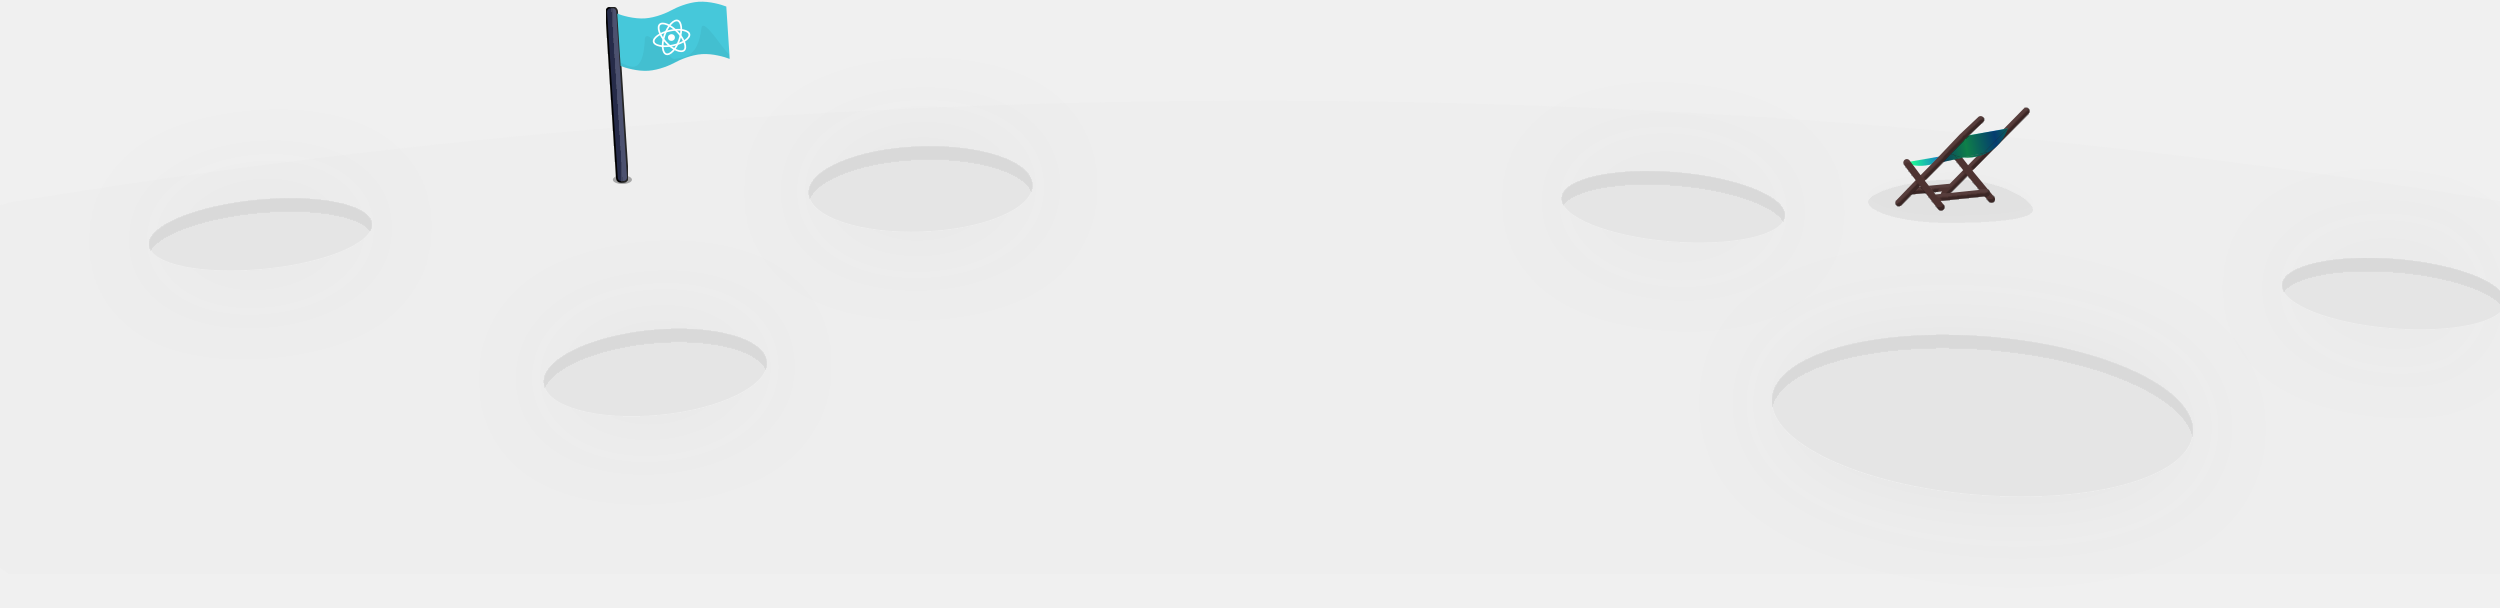
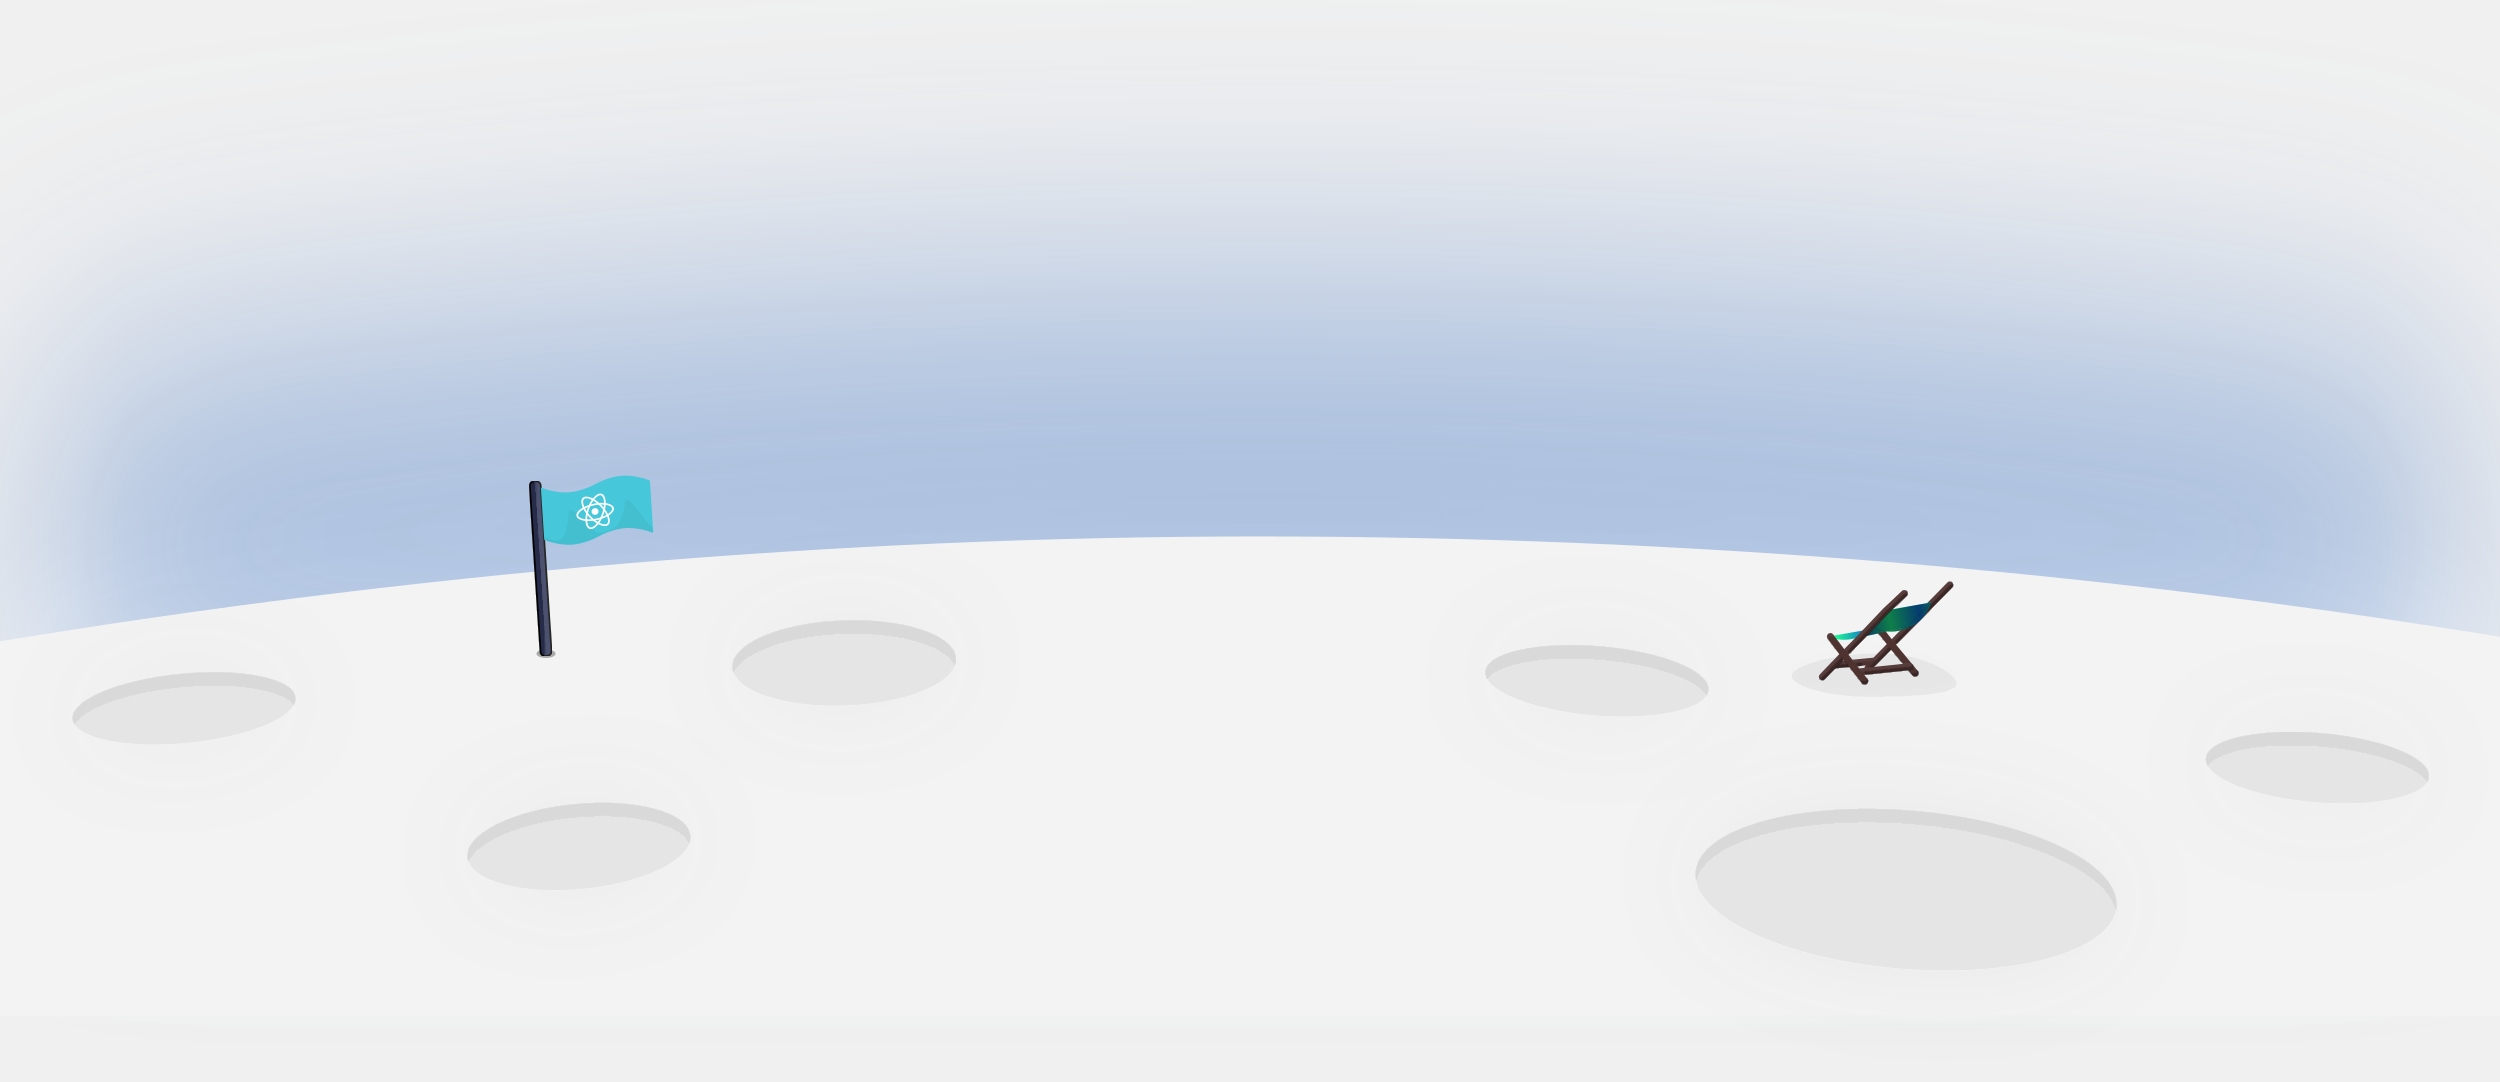
- <svg xmlns="http://www.w3.org/2000/svg" width="1440" height="350" viewBox="0 0 1440 350" fill="none">
-   <path fill-rule="evenodd" clip-rule="evenodd" d="M1445 116.65L1642 176L1445 330.5H5L-201 188.5L5 116.65C239.278 78.068 479.795 58 725 58C970.205 58 1210.72 78.068 1445 116.65Z" fill="#EEEEEE" />
-   <g filter="url(#filter0_di_374_692)">
-     <ellipse cx="150.012" cy="135.023" rx="64.394" ry="19.922" transform="rotate(-5.51947 150.012 135.023)" fill="#E5E5E5" />
-   </g>
+ <svg xmlns="http://www.w3.org/2000/svg" width="1440" height="623" viewBox="0 0 1440 623" fill="none">
+   <g filter="url(#filter0_dd_374_692)">
+     <path d="M725 312.5C479.795 312.5 234.278 334.312 0 372.894V585H1440V370.33C1207.3 332.283 968.461 312.5 725 312.5Z" fill="#F3F3F3" />
+   </g>
+   <path d="M725 309C479.795 309 234.278 330.812 0 369.394V581.5H1440V366.83C1207.3 328.783 968.461 309 725 309Z" fill="#F3F3F3" />
  <g filter="url(#filter1_di_374_692)">
-     <ellipse cx="963.817" cy="119.162" rx="64.394" ry="19.922" transform="rotate(4.72862 963.817 119.162)" fill="#E5E5E5" />
+     <ellipse cx="106.012" cy="408.023" rx="64.394" ry="19.922" transform="rotate(-5.51947 106.012 408.023)" fill="#E5E5E5" />
  </g>
  <g filter="url(#filter2_di_374_692)">
-     <ellipse cx="1378.82" cy="169.162" rx="64.394" ry="19.922" transform="rotate(4.72862 1378.82 169.162)" fill="#E5E5E5" />
+     <ellipse cx="919.817" cy="392.162" rx="64.394" ry="19.922" transform="rotate(4.72862 919.817 392.162)" fill="#E5E5E5" />
  </g>
  <g filter="url(#filter3_di_374_692)">
-     <ellipse cx="1141.89" cy="239.441" rx="121.549" ry="45.577" transform="rotate(4.72862 1141.89 239.441)" fill="#E5E5E5" />
+     <ellipse cx="1334.82" cy="442.162" rx="64.394" ry="19.922" transform="rotate(4.72862 1334.82 442.162)" fill="#E5E5E5" />
  </g>
  <g filter="url(#filter4_di_374_692)">
-     <ellipse cx="377.451" cy="214.57" rx="64.394" ry="24.49" transform="rotate(-5.51947 377.451 214.57)" fill="#E5E5E5" />
+     <ellipse cx="1097.89" cy="512.441" rx="121.549" ry="45.577" transform="rotate(4.72862 1097.89 512.441)" fill="#E5E5E5" />
  </g>
  <g filter="url(#filter5_di_374_692)">
-     <ellipse cx="530.264" cy="108.88" rx="64.394" ry="24.49" transform="rotate(-2.14237 530.264 108.88)" fill="#E5E5E5" />
-   </g>
-   <g opacity="0.5" filter="url(#filter6_d_374_692)">
-     <path d="M1171 116.881C1171 122.404 1148.51 124.381 1122 124.381C1095.49 124.381 1076 117.904 1076 112.381C1076 106.858 1099.49 99.381 1126 99.381C1152.51 99.381 1171 111.358 1171 116.881Z" fill="#111111" fill-opacity="0.01" />
-   </g>
+     <ellipse cx="333.451" cy="487.57" rx="64.394" ry="24.49" transform="rotate(-5.51947 333.451 487.57)" fill="#E5E5E5" />
+   </g>
+   <g filter="url(#filter6_di_374_692)">
+     <ellipse cx="486.264" cy="381.88" rx="64.394" ry="24.49" transform="rotate(-2.14237 486.264 381.88)" fill="#E5E5E5" />
+   </g>
+   <ellipse cx="314.5" cy="376.5" rx="5.5" ry="2.5" fill="black" fill-opacity="0.3" />
  <g filter="url(#filter7_ii_374_692)">
-     <path d="M1119.9 111.922L1124 107.757M1167.03 64.012L1157.2 74.01L1143.17 88.267L1124 107.757M1147.12 114.734L1133.43 98.174L1128.27 91.509L1125.58 88.884M1124 107.757L1100.5 110" stroke="#4E3331" stroke-width="4" stroke-linecap="round" stroke-linejoin="round" />
-   </g>
-   <path d="M1115.22 93.827L1114.88 94.192L1127.55 91.434L1124.86 88.809L1122.87 89.154C1120.53 91.292 1117.9 92.81 1115.22 93.827Z" fill="url(#paint0_linear_374_692)" />
-   <path d="M1097.59 93.553C1100.19 95.302 1105.57 96.163 1111.3 94.97L1111.75 94.871C1112.91 94.61 1114.07 94.265 1115.22 93.827L1119.02 89.824L1097.59 93.553Z" fill="url(#paint1_linear_374_692)" />
-   <path d="M1115.22 93.827C1117.9 92.81 1120.53 91.292 1122.87 89.154L1119.02 89.824L1115.22 93.827Z" fill="url(#paint2_linear_374_692)" />
-   <path d="M1156.47 73.935L1129.57 78.718C1128.02 83.202 1125.65 86.615 1122.87 89.154L1124.86 88.809C1126.26 89.75 1128.44 90.432 1131.04 90.674L1142.45 88.192L1156.47 73.935Z" fill="url(#paint3_linear_374_692)" />
-   <path d="M1131.04 90.674C1128.44 90.432 1126.26 89.75 1124.86 88.809L1127.55 91.434L1131.04 90.674Z" fill="url(#paint4_linear_374_692)" />
-   <path d="M1142.45 88.192L1131.04 90.674C1134.07 90.954 1137.65 90.64 1141.21 89.445L1142.45 88.192Z" fill="url(#paint5_linear_374_692)" />
-   <path d="M1145.53 87.521C1150.07 84.938 1154.16 80.626 1156.47 73.935L1142.45 88.192L1145.53 87.521Z" fill="url(#paint6_linear_374_692)" />
-   <path d="M1145.53 87.521L1142.45 88.192L1141.21 89.445C1142.67 88.957 1144.12 88.322 1145.53 87.521Z" fill="url(#paint7_linear_374_692)" />
-   <path d="M1129.65 78.769L1156.55 73.987C1154.24 80.678 1150.15 84.989 1145.61 87.573C1144.2 88.374 1142.75 89.009 1141.29 89.497C1137.73 90.692 1134.14 91.006 1131.12 90.725L1127.63 91.486L1114.95 94.244L1111.83 94.923C1111.68 94.957 1111.53 94.99 1111.38 95.021L1111.83 94.923C1112.98 94.662 1114.15 94.317 1115.3 93.879C1117.98 92.862 1120.61 91.344 1122.95 89.206C1125.73 86.667 1128.1 83.254 1129.65 78.769Z" fill="black" fill-opacity="0.5" />
-   <g filter="url(#filter8_ii_374_692)">
-     <path d="M1093.73 116.779L1106.05 103.956M1140.86 68.869L1130.3 78.793L1115.95 93.902L1115.6 94.267L1106.05 103.956M1106.05 103.956L1098.32 93.628M1106.05 103.956L1114 114.121M1118.04 119.291L1114 114.121M1114 114.121L1144 111" stroke="#4E3331" stroke-width="4" stroke-linecap="round" stroke-linejoin="round" />
-   </g>
-   <ellipse cx="358.5" cy="103.5" rx="5.5" ry="2.5" fill="black" fill-opacity="0.3" />
+     <path d="M305.163 279.994L311.355 375.482C311.445 376.87 312.643 377.922 314.031 377.832L315.287 377.75C316.675 377.66 317.727 376.462 317.637 375.075L311.445 279.587C311.355 278.199 310.157 277.147 308.769 277.237L307.513 277.318C306.125 277.408 305.073 278.606 305.163 279.994Z" fill="#2D3356" />
+     <path d="M305.163 279.994L311.355 375.482C311.445 376.87 312.643 377.922 314.031 377.832L315.287 377.75C316.675 377.66 317.727 376.462 317.637 375.075L311.445 279.587C311.355 278.199 310.157 277.147 308.769 277.237L307.513 277.318C306.125 277.408 305.073 278.606 305.163 279.994Z" stroke="black" />
+   </g>
+   <path d="M327.476 283.594C321.194 284.001 314.225 281.93 311.526 280.843L312.504 295.92L313.482 310.997C316.181 312.084 323.149 314.155 329.431 313.748C335.714 313.341 342.356 310.386 344.892 308.96C347.428 307.534 354.071 304.58 360.353 304.173C366.635 303.765 373.604 305.837 376.303 306.923L374.347 276.769C371.648 275.683 364.68 273.611 358.398 274.018C352.116 274.426 345.473 277.38 342.937 278.806C340.401 280.232 333.758 283.186 327.476 283.594Z" fill="#46C8DA" />
+   <path d="M313.2 308.96C319 311.46 326.5 317 327.5 295C329.031 288.894 342.074 308.35 344.61 306.923C349.5 306 358 306.923 360.071 289C361.468 282.862 373.322 303.086 376.021 304.173L376.021 306.923C373.322 305.837 366.353 303.765 360.071 304.173C353.789 304.58 347.146 307.534 344.61 308.96C342.074 310.386 335.432 313.341 329.149 313.748C322.867 314.155 315.899 312.084 313.2 310.997L313.2 308.96Z" fill="black" fill-opacity="0.05" />
+   <path fill-rule="evenodd" clip-rule="evenodd" d="M341.893 296.39C341.37 296.171 340.941 295.72 340.795 295.036C340.648 294.351 340.855 293.764 341.242 293.351C341.588 292.982 342.027 292.8 342.346 292.731C342.666 292.663 343.141 292.649 343.607 292.844C344.131 293.063 344.559 293.514 344.706 294.198C344.852 294.883 344.646 295.47 344.258 295.884C343.913 296.252 343.473 296.435 343.154 296.503C342.835 296.571 342.359 296.585 341.893 296.39Z" fill="white" />
+   <path fill-rule="evenodd" clip-rule="evenodd" d="M349.48 290.871C347.519 290.469 344.864 290.503 342.001 291.116C339.137 291.729 336.701 292.785 335.077 293.954C333.373 295.182 332.879 296.277 333.03 296.982C333.181 297.687 334.08 298.484 336.137 298.905C338.098 299.307 340.752 299.273 343.616 298.66C346.479 298.047 348.915 296.992 350.539 295.822C352.244 294.595 352.738 293.5 352.587 292.795C352.436 292.09 351.537 291.293 349.48 290.871ZM353.565 292.586C353.007 289.982 347.739 288.902 341.799 290.173C335.858 291.445 331.495 294.587 332.052 297.191C332.609 299.795 337.877 300.875 343.818 299.603C349.758 298.331 354.122 295.189 353.565 292.586Z" fill="white" />
+   <path fill-rule="evenodd" clip-rule="evenodd" d="M342.877 286.98C341.511 288.427 340.18 290.668 339.261 293.366C338.341 296.064 338.037 298.619 338.251 300.55C338.475 302.576 339.202 303.523 339.911 303.74C340.619 303.957 341.794 303.592 343.227 302.073C344.592 300.626 345.923 298.385 346.843 295.687C347.763 292.989 348.067 290.434 347.853 288.504C347.628 286.478 346.901 285.53 346.193 285.314C345.484 285.097 344.309 285.462 342.877 286.98ZM346.507 284.392C343.889 283.591 340.221 287.479 338.313 293.076C336.405 298.673 336.979 303.86 339.597 304.661C342.214 305.462 345.882 301.575 347.791 295.978C349.699 290.38 349.124 285.194 346.507 284.392Z" fill="white" />
+   <path fill-rule="evenodd" clip-rule="evenodd" d="M336.205 290.997C336.801 292.846 338.124 295.053 340.068 297.138C342.012 299.223 344.143 300.722 345.982 301.484C347.911 302.282 349.132 302.134 349.689 301.646C350.247 301.158 350.522 299.996 349.898 298.056C349.303 296.207 347.979 294 346.035 291.915C344.091 289.831 341.96 288.331 340.122 287.57C338.193 286.771 336.972 286.919 336.414 287.407C335.857 287.895 335.581 289.057 336.205 290.997ZM335.75 286.695C333.691 288.498 335.29 293.465 339.322 297.791C343.355 302.116 348.293 304.161 350.353 302.358C352.413 300.556 350.814 295.588 346.781 291.263C342.749 286.937 337.81 284.892 335.75 286.695Z" fill="white" />
+   <g opacity="0.5" filter="url(#filter8_d_374_692)">
+     <path d="M1127 389.881C1127 395.404 1104.51 397.381 1078 397.381C1051.49 397.381 1032 390.904 1032 385.381C1032 379.858 1055.49 372.381 1082 372.381C1108.51 372.381 1127 384.358 1127 389.881Z" fill="#111111" fill-opacity="0.01" />
+   </g>
  <g filter="url(#filter9_ii_374_692)">
-     <path d="M349.163 6.994L355.355 102.482C355.445 103.87 356.643 104.922 358.031 104.832L359.287 104.75C360.675 104.66 361.727 103.462 361.637 102.075L355.445 6.587C355.355 5.199 354.157 4.147 352.769 4.237L351.513 4.318C350.125 4.408 349.073 5.606 349.163 6.994Z" fill="#2D3356" />
-     <path d="M349.163 6.994L355.355 102.482C355.445 103.87 356.643 104.922 358.031 104.832L359.287 104.75C360.675 104.66 361.727 103.462 361.637 102.075L355.445 6.587C355.355 5.199 354.157 4.147 352.769 4.237L351.513 4.318C350.125 4.408 349.073 5.606 349.163 6.994Z" stroke="black" />
-   </g>
-   <path d="M371.476 10.594C365.194 11.001 358.226 8.93 355.527 7.843L356.504 22.92L357.482 37.997C360.181 39.084 367.15 41.155 373.432 40.748C379.714 40.341 386.356 37.386 388.892 35.96C391.429 34.534 398.071 31.58 404.353 31.172C410.635 30.765 417.604 32.837 420.303 33.923L418.348 3.769C415.649 2.683 408.68 0.611 402.398 1.018C396.116 1.426 389.473 4.38 386.937 5.806C384.401 7.232 377.758 10.187 371.476 10.594Z" fill="#46C8DA" />
-   <path d="M357.2 35.96C363 38.46 370.5 44 371.5 22C373.031 15.894 386.074 35.349 388.61 33.923C393.5 33 402 33.923 404.071 16C405.468 9.862 417.322 30.086 420.021 31.173L420.021 33.923C417.322 32.837 410.353 30.765 404.071 31.172C397.789 31.58 391.146 34.534 388.61 35.96C386.074 37.386 379.432 40.341 373.15 40.748C366.867 41.155 359.899 39.084 357.2 37.997L357.2 35.96Z" fill="black" fill-opacity="0.05" />
-   <path fill-rule="evenodd" clip-rule="evenodd" d="M385.893 23.39C385.37 23.171 384.941 22.72 384.795 22.036C384.648 21.351 384.855 20.764 385.243 20.351C385.588 19.982 386.027 19.799 386.347 19.731C386.666 19.663 387.142 19.649 387.608 19.844C388.131 20.063 388.559 20.514 388.706 21.198C388.853 21.883 388.646 22.47 388.258 22.884C387.913 23.252 387.474 23.435 387.154 23.503C386.835 23.571 386.359 23.585 385.893 23.39Z" fill="white" />
-   <path fill-rule="evenodd" clip-rule="evenodd" d="M393.48 17.871C391.519 17.469 388.864 17.503 386.001 18.116C383.137 18.729 380.702 19.785 379.077 20.954C377.373 22.182 376.879 23.277 377.03 23.982C377.181 24.686 378.08 25.484 380.137 25.905C382.098 26.307 384.752 26.273 387.616 25.66C390.479 25.047 392.915 23.992 394.54 22.822C396.244 21.595 396.738 20.5 396.587 19.795C396.436 19.09 395.537 18.293 393.48 17.871ZM397.565 19.585C397.007 16.982 391.74 15.902 385.799 17.173C379.858 18.445 375.495 21.587 376.052 24.191C376.61 26.795 381.877 27.875 387.818 26.603C393.758 25.331 398.122 22.189 397.565 19.585Z" fill="white" />
-   <path fill-rule="evenodd" clip-rule="evenodd" d="M386.877 13.98C385.511 15.427 384.18 17.668 383.261 20.366C382.341 23.064 382.037 25.619 382.251 27.55C382.475 29.576 383.202 30.523 383.911 30.74C384.619 30.957 385.794 30.592 387.227 29.073C388.592 27.626 389.923 25.385 390.843 22.687C391.763 19.989 392.067 17.434 391.853 15.504C391.628 13.478 390.901 12.53 390.193 12.313C389.484 12.097 388.31 12.462 386.877 13.98ZM390.507 11.392C387.89 10.591 384.221 14.479 382.313 20.076C380.405 25.673 380.98 30.86 383.597 31.661C386.214 32.462 389.883 28.575 391.791 22.978C393.699 17.381 393.124 12.194 390.507 11.392Z" fill="white" />
-   <path fill-rule="evenodd" clip-rule="evenodd" d="M380.206 17.997C380.801 19.846 382.124 22.053 384.068 24.138C386.012 26.223 388.143 27.722 389.982 28.483C391.911 29.282 393.132 29.134 393.689 28.646C394.247 28.158 394.523 26.996 393.898 25.056C393.303 23.207 391.979 21 390.035 18.916C388.092 16.831 385.96 15.331 384.122 14.57C382.193 13.771 380.972 13.919 380.414 14.407C379.857 14.895 379.581 16.057 380.206 17.997ZM379.75 13.695C377.691 15.498 379.29 20.465 383.322 24.791C387.355 29.116 392.293 31.161 394.353 29.358C396.413 27.556 394.814 22.588 390.781 18.263C386.749 13.937 381.81 11.892 379.75 13.695Z" fill="white" />
+     <path d="M1075.9 384.922L1080 380.757M1123.03 337.012L1113.2 347.01L1099.17 361.267L1080 380.757M1103.12 387.734L1089.43 371.174L1084.27 364.509L1081.58 361.884M1080 380.757L1056.5 383" stroke="#4E3331" stroke-width="4" stroke-linecap="round" stroke-linejoin="round" />
+   </g>
+   <path d="M1071.22 366.827L1070.88 367.192L1083.55 364.434L1080.86 361.809L1078.87 362.154C1076.53 364.292 1073.9 365.81 1071.22 366.827Z" fill="url(#paint0_linear_374_692)" />
+   <path d="M1053.59 366.553C1056.19 368.302 1061.57 369.163 1067.3 367.97L1067.75 367.871C1068.91 367.61 1070.07 367.265 1071.22 366.827L1075.02 362.824L1053.59 366.553Z" fill="url(#paint1_linear_374_692)" />
+   <path d="M1071.22 366.827C1073.9 365.81 1076.53 364.292 1078.87 362.154L1075.02 362.824L1071.22 366.827Z" fill="url(#paint2_linear_374_692)" />
+   <path d="M1112.47 346.935L1085.57 351.718C1084.02 356.202 1081.65 359.615 1078.87 362.154L1080.86 361.809C1082.26 362.75 1084.44 363.432 1087.04 363.674L1098.45 361.192L1112.47 346.935Z" fill="url(#paint3_linear_374_692)" />
+   <path d="M1087.04 363.674C1084.44 363.432 1082.26 362.75 1080.86 361.809L1083.55 364.434L1087.04 363.674Z" fill="url(#paint4_linear_374_692)" />
+   <path d="M1098.45 361.192L1087.04 363.674C1090.07 363.954 1093.65 363.64 1097.21 362.445L1098.45 361.192Z" fill="url(#paint5_linear_374_692)" />
+   <path d="M1101.53 360.521C1106.07 357.937 1110.16 353.626 1112.47 346.935L1098.45 361.192L1101.53 360.521Z" fill="url(#paint6_linear_374_692)" />
+   <path d="M1101.53 360.521L1098.45 361.192L1097.21 362.445C1098.67 361.957 1100.12 361.322 1101.53 360.521Z" fill="url(#paint7_linear_374_692)" />
+   <path d="M1085.65 351.769L1112.55 346.987C1110.24 353.678 1106.15 357.989 1101.61 360.572C1100.2 361.374 1098.75 362.009 1097.29 362.497C1093.73 363.692 1090.14 364.006 1087.12 363.725L1083.63 364.486L1070.95 367.244L1067.83 367.923C1067.68 367.957 1067.53 367.99 1067.38 368.021L1067.83 367.923C1068.98 367.662 1070.15 367.317 1071.3 366.879C1073.98 365.862 1076.61 364.344 1078.95 362.206C1081.73 359.667 1084.1 356.253 1085.65 351.769Z" fill="black" fill-opacity="0.5" />
+   <g filter="url(#filter10_ii_374_692)">
+     <path d="M1049.73 389.779L1062.05 376.956M1096.86 341.869L1086.3 351.793L1071.95 366.902L1071.6 367.267L1062.05 376.956M1062.05 376.956L1054.32 366.628M1062.05 376.956L1070 387.121M1074.04 392.291L1070 387.121M1070 387.121L1100 384" stroke="#4E3331" stroke-width="4" stroke-linecap="round" stroke-linejoin="round" />
+   </g>
  <defs>
-     <filter id="filter0_di_374_692" x="21.887" y="50.243" width="256.249" height="169.56" filterUnits="userSpaceOnUse" color-interpolation-filters="sRGB">
-       <feFlood flood-opacity="0" result="BackgroundImageFix" />
-       <feColorMatrix in="SourceAlpha" type="matrix" values="0 0 0 0 0 0 0 0 0 0 0 0 0 0 0 0 0 0 127 0" result="hardAlpha" />
-       <feOffset />
-       <feGaussianBlur stdDeviation="32" />
-       <feComposite in2="hardAlpha" operator="out" />
-       <feColorMatrix type="matrix" values="0 0 0 0 0.237 0 0 0 0 0.237 0 0 0 0 0.237 0 0 0 0.05 0" />
-       <feBlend mode="normal" in2="BackgroundImageFix" result="effect1_dropShadow_374_692" />
-       <feBlend mode="normal" in="SourceGraphic" in2="effect1_dropShadow_374_692" result="shape" />
-       <feColorMatrix in="SourceAlpha" type="matrix" values="0 0 0 0 0 0 0 0 0 0 0 0 0 0 0 0 0 0 127 0" result="hardAlpha" />
-       <feOffset dy="8" />
-       <feComposite in2="hardAlpha" operator="arithmetic" k2="-1" k3="1" />
-       <feColorMatrix type="matrix" values="0 0 0 0 0 0 0 0 0 0 0 0 0 0 0 0 0 0 0.05 0" />
-       <feBlend mode="normal" in2="shape" result="effect2_innerShadow_374_692" />
-     </filter>
-     <filter id="filter1_di_374_692" x="835.621" y="34.606" width="256.392" height="169.113" filterUnits="userSpaceOnUse" color-interpolation-filters="sRGB">
-       <feFlood flood-opacity="0" result="BackgroundImageFix" />
-       <feColorMatrix in="SourceAlpha" type="matrix" values="0 0 0 0 0 0 0 0 0 0 0 0 0 0 0 0 0 0 127 0" result="hardAlpha" />
-       <feOffset />
-       <feGaussianBlur stdDeviation="32" />
-       <feComposite in2="hardAlpha" operator="out" />
-       <feColorMatrix type="matrix" values="0 0 0 0 0.237 0 0 0 0 0.237 0 0 0 0 0.237 0 0 0 0.05 0" />
-       <feBlend mode="normal" in2="BackgroundImageFix" result="effect1_dropShadow_374_692" />
-       <feBlend mode="normal" in="SourceGraphic" in2="effect1_dropShadow_374_692" result="shape" />
-       <feColorMatrix in="SourceAlpha" type="matrix" values="0 0 0 0 0 0 0 0 0 0 0 0 0 0 0 0 0 0 127 0" result="hardAlpha" />
-       <feOffset dy="8" />
-       <feComposite in2="hardAlpha" operator="arithmetic" k2="-1" k3="1" />
-       <feColorMatrix type="matrix" values="0 0 0 0 0 0 0 0 0 0 0 0 0 0 0 0 0 0 0.05 0" />
-       <feBlend mode="normal" in2="shape" result="effect2_innerShadow_374_692" />
-     </filter>
-     <filter id="filter2_di_374_692" x="1250.62" y="84.606" width="256.392" height="169.113" filterUnits="userSpaceOnUse" color-interpolation-filters="sRGB">
-       <feFlood flood-opacity="0" result="BackgroundImageFix" />
-       <feColorMatrix in="SourceAlpha" type="matrix" values="0 0 0 0 0 0 0 0 0 0 0 0 0 0 0 0 0 0 127 0" result="hardAlpha" />
-       <feOffset />
-       <feGaussianBlur stdDeviation="32" />
-       <feComposite in2="hardAlpha" operator="out" />
-       <feColorMatrix type="matrix" values="0 0 0 0 0.237 0 0 0 0 0.237 0 0 0 0 0.237 0 0 0 0.05 0" />
-       <feBlend mode="normal" in2="BackgroundImageFix" result="effect1_dropShadow_374_692" />
-       <feBlend mode="normal" in="SourceGraphic" in2="effect1_dropShadow_374_692" result="shape" />
-       <feColorMatrix in="SourceAlpha" type="matrix" values="0 0 0 0 0 0 0 0 0 0 0 0 0 0 0 0 0 0 127 0" result="hardAlpha" />
-       <feOffset dy="8" />
-       <feComposite in2="hardAlpha" operator="arithmetic" k2="-1" k3="1" />
-       <feColorMatrix type="matrix" values="0 0 0 0 0 0 0 0 0 0 0 0 0 0 0 0 0 0 0.05 0" />
-       <feBlend mode="normal" in2="shape" result="effect2_innerShadow_374_692" />
-     </filter>
-     <filter id="filter3_di_374_692" x="956.698" y="128.918" width="370.39" height="221.047" filterUnits="userSpaceOnUse" color-interpolation-filters="sRGB">
-       <feFlood flood-opacity="0" result="BackgroundImageFix" />
-       <feColorMatrix in="SourceAlpha" type="matrix" values="0 0 0 0 0 0 0 0 0 0 0 0 0 0 0 0 0 0 127 0" result="hardAlpha" />
-       <feOffset />
-       <feGaussianBlur stdDeviation="32" />
-       <feComposite in2="hardAlpha" operator="out" />
-       <feColorMatrix type="matrix" values="0 0 0 0 0.237 0 0 0 0 0.237 0 0 0 0 0.237 0 0 0 0.05 0" />
-       <feBlend mode="normal" in2="BackgroundImageFix" result="effect1_dropShadow_374_692" />
-       <feBlend mode="normal" in="SourceGraphic" in2="effect1_dropShadow_374_692" result="shape" />
-       <feColorMatrix in="SourceAlpha" type="matrix" values="0 0 0 0 0 0 0 0 0 0 0 0 0 0 0 0 0 0 127 0" result="hardAlpha" />
-       <feOffset dy="8" />
-       <feComposite in2="hardAlpha" operator="arithmetic" k2="-1" k3="1" />
-       <feColorMatrix type="matrix" values="0 0 0 0 0 0 0 0 0 0 0 0 0 0 0 0 0 0 0.05 0" />
-       <feBlend mode="normal" in2="shape" result="effect2_innerShadow_374_692" />
-     </filter>
-     <filter id="filter4_di_374_692" x="249.312" y="125.413" width="256.279" height="178.315" filterUnits="userSpaceOnUse" color-interpolation-filters="sRGB">
-       <feFlood flood-opacity="0" result="BackgroundImageFix" />
-       <feColorMatrix in="SourceAlpha" type="matrix" values="0 0 0 0 0 0 0 0 0 0 0 0 0 0 0 0 0 0 127 0" result="hardAlpha" />
-       <feOffset />
-       <feGaussianBlur stdDeviation="32" />
-       <feComposite in2="hardAlpha" operator="out" />
-       <feColorMatrix type="matrix" values="0 0 0 0 0.237 0 0 0 0 0.237 0 0 0 0 0.237 0 0 0 0.05 0" />
-       <feBlend mode="normal" in2="BackgroundImageFix" result="effect1_dropShadow_374_692" />
-       <feBlend mode="normal" in="SourceGraphic" in2="effect1_dropShadow_374_692" result="shape" />
-       <feColorMatrix in="SourceAlpha" type="matrix" values="0 0 0 0 0 0 0 0 0 0 0 0 0 0 0 0 0 0 127 0" result="hardAlpha" />
-       <feOffset dy="8" />
-       <feComposite in2="hardAlpha" operator="arithmetic" k2="-1" k3="1" />
-       <feColorMatrix type="matrix" values="0 0 0 0 0 0 0 0 0 0 0 0 0 0 0 0 0 0 0.05 0" />
-       <feBlend mode="normal" in2="shape" result="effect2_innerShadow_374_692" />
-     </filter>
-     <filter id="filter5_di_374_692" x="401.909" y="20.287" width="256.711" height="177.186" filterUnits="userSpaceOnUse" color-interpolation-filters="sRGB">
-       <feFlood flood-opacity="0" result="BackgroundImageFix" />
-       <feColorMatrix in="SourceAlpha" type="matrix" values="0 0 0 0 0 0 0 0 0 0 0 0 0 0 0 0 0 0 127 0" result="hardAlpha" />
-       <feOffset />
-       <feGaussianBlur stdDeviation="32" />
-       <feComposite in2="hardAlpha" operator="out" />
-       <feColorMatrix type="matrix" values="0 0 0 0 0.237 0 0 0 0 0.237 0 0 0 0 0.237 0 0 0 0.05 0" />
-       <feBlend mode="normal" in2="BackgroundImageFix" result="effect1_dropShadow_374_692" />
-       <feBlend mode="normal" in="SourceGraphic" in2="effect1_dropShadow_374_692" result="shape" />
-       <feColorMatrix in="SourceAlpha" type="matrix" values="0 0 0 0 0 0 0 0 0 0 0 0 0 0 0 0 0 0 127 0" result="hardAlpha" />
-       <feOffset dy="8" />
-       <feComposite in2="hardAlpha" operator="arithmetic" k2="-1" k3="1" />
-       <feColorMatrix type="matrix" values="0 0 0 0 0 0 0 0 0 0 0 0 0 0 0 0 0 0 0.05 0" />
-       <feBlend mode="normal" in2="shape" result="effect2_innerShadow_374_692" />
-     </filter>
-     <filter id="filter6_d_374_692" x="1076" y="99.381" width="95" height="29" filterUnits="userSpaceOnUse" color-interpolation-filters="sRGB">
+     <filter id="filter0_dd_374_692" x="-156" y="0.5" width="1752" height="600.5" filterUnits="userSpaceOnUse" color-interpolation-filters="sRGB">
+       <feFlood flood-opacity="0" result="BackgroundImageFix" />
+       <feColorMatrix in="SourceAlpha" type="matrix" values="0 0 0 0 0 0 0 0 0 0 0 0 0 0 0 0 0 0 127 0" result="hardAlpha" />
+       <feOffset dy="-32" />
+       <feGaussianBlur stdDeviation="24" />
+       <feComposite in2="hardAlpha" operator="out" />
+       <feColorMatrix type="matrix" values="0 0 0 0 1 0 0 0 0 1 0 0 0 0 1 0 0 0 0.5 0" />
+       <feBlend mode="normal" in2="BackgroundImageFix" result="effect1_dropShadow_374_692" />
+       <feColorMatrix in="SourceAlpha" type="matrix" values="0 0 0 0 0 0 0 0 0 0 0 0 0 0 0 0 0 0 127 0" result="hardAlpha" />
+       <feOffset dy="-156" />
+       <feGaussianBlur stdDeviation="78" />
+       <feComposite in2="hardAlpha" operator="out" />
+       <feColorMatrix type="matrix" values="0 0 0 0 0.234 0 0 0 0 0.444 0 0 0 0 0.758 0 0 0 0.4 0" />
+       <feBlend mode="normal" in2="effect1_dropShadow_374_692" result="effect2_dropShadow_374_692" />
+       <feBlend mode="normal" in="SourceGraphic" in2="effect2_dropShadow_374_692" result="shape" />
+     </filter>
+     <filter id="filter1_di_374_692" x="-22.113" y="323.243" width="256.249" height="169.56" filterUnits="userSpaceOnUse" color-interpolation-filters="sRGB">
+       <feFlood flood-opacity="0" result="BackgroundImageFix" />
+       <feColorMatrix in="SourceAlpha" type="matrix" values="0 0 0 0 0 0 0 0 0 0 0 0 0 0 0 0 0 0 127 0" result="hardAlpha" />
+       <feOffset />
+       <feGaussianBlur stdDeviation="32" />
+       <feComposite in2="hardAlpha" operator="out" />
+       <feColorMatrix type="matrix" values="0 0 0 0 0.237 0 0 0 0 0.237 0 0 0 0 0.237 0 0 0 0.05 0" />
+       <feBlend mode="normal" in2="BackgroundImageFix" result="effect1_dropShadow_374_692" />
+       <feBlend mode="normal" in="SourceGraphic" in2="effect1_dropShadow_374_692" result="shape" />
+       <feColorMatrix in="SourceAlpha" type="matrix" values="0 0 0 0 0 0 0 0 0 0 0 0 0 0 0 0 0 0 127 0" result="hardAlpha" />
+       <feOffset dy="8" />
+       <feComposite in2="hardAlpha" operator="arithmetic" k2="-1" k3="1" />
+       <feColorMatrix type="matrix" values="0 0 0 0 0 0 0 0 0 0 0 0 0 0 0 0 0 0 0.05 0" />
+       <feBlend mode="normal" in2="shape" result="effect2_innerShadow_374_692" />
+     </filter>
+     <filter id="filter2_di_374_692" x="791.621" y="307.606" width="256.392" height="169.113" filterUnits="userSpaceOnUse" color-interpolation-filters="sRGB">
+       <feFlood flood-opacity="0" result="BackgroundImageFix" />
+       <feColorMatrix in="SourceAlpha" type="matrix" values="0 0 0 0 0 0 0 0 0 0 0 0 0 0 0 0 0 0 127 0" result="hardAlpha" />
+       <feOffset />
+       <feGaussianBlur stdDeviation="32" />
+       <feComposite in2="hardAlpha" operator="out" />
+       <feColorMatrix type="matrix" values="0 0 0 0 0.237 0 0 0 0 0.237 0 0 0 0 0.237 0 0 0 0.05 0" />
+       <feBlend mode="normal" in2="BackgroundImageFix" result="effect1_dropShadow_374_692" />
+       <feBlend mode="normal" in="SourceGraphic" in2="effect1_dropShadow_374_692" result="shape" />
+       <feColorMatrix in="SourceAlpha" type="matrix" values="0 0 0 0 0 0 0 0 0 0 0 0 0 0 0 0 0 0 127 0" result="hardAlpha" />
+       <feOffset dy="8" />
+       <feComposite in2="hardAlpha" operator="arithmetic" k2="-1" k3="1" />
+       <feColorMatrix type="matrix" values="0 0 0 0 0 0 0 0 0 0 0 0 0 0 0 0 0 0 0.05 0" />
+       <feBlend mode="normal" in2="shape" result="effect2_innerShadow_374_692" />
+     </filter>
+     <filter id="filter3_di_374_692" x="1206.62" y="357.606" width="256.392" height="169.113" filterUnits="userSpaceOnUse" color-interpolation-filters="sRGB">
+       <feFlood flood-opacity="0" result="BackgroundImageFix" />
+       <feColorMatrix in="SourceAlpha" type="matrix" values="0 0 0 0 0 0 0 0 0 0 0 0 0 0 0 0 0 0 127 0" result="hardAlpha" />
+       <feOffset />
+       <feGaussianBlur stdDeviation="32" />
+       <feComposite in2="hardAlpha" operator="out" />
+       <feColorMatrix type="matrix" values="0 0 0 0 0.237 0 0 0 0 0.237 0 0 0 0 0.237 0 0 0 0.05 0" />
+       <feBlend mode="normal" in2="BackgroundImageFix" result="effect1_dropShadow_374_692" />
+       <feBlend mode="normal" in="SourceGraphic" in2="effect1_dropShadow_374_692" result="shape" />
+       <feColorMatrix in="SourceAlpha" type="matrix" values="0 0 0 0 0 0 0 0 0 0 0 0 0 0 0 0 0 0 127 0" result="hardAlpha" />
+       <feOffset dy="8" />
+       <feComposite in2="hardAlpha" operator="arithmetic" k2="-1" k3="1" />
+       <feColorMatrix type="matrix" values="0 0 0 0 0 0 0 0 0 0 0 0 0 0 0 0 0 0 0.05 0" />
+       <feBlend mode="normal" in2="shape" result="effect2_innerShadow_374_692" />
+     </filter>
+     <filter id="filter4_di_374_692" x="912.698" y="401.918" width="370.39" height="221.047" filterUnits="userSpaceOnUse" color-interpolation-filters="sRGB">
+       <feFlood flood-opacity="0" result="BackgroundImageFix" />
+       <feColorMatrix in="SourceAlpha" type="matrix" values="0 0 0 0 0 0 0 0 0 0 0 0 0 0 0 0 0 0 127 0" result="hardAlpha" />
+       <feOffset />
+       <feGaussianBlur stdDeviation="32" />
+       <feComposite in2="hardAlpha" operator="out" />
+       <feColorMatrix type="matrix" values="0 0 0 0 0.237 0 0 0 0 0.237 0 0 0 0 0.237 0 0 0 0.05 0" />
+       <feBlend mode="normal" in2="BackgroundImageFix" result="effect1_dropShadow_374_692" />
+       <feBlend mode="normal" in="SourceGraphic" in2="effect1_dropShadow_374_692" result="shape" />
+       <feColorMatrix in="SourceAlpha" type="matrix" values="0 0 0 0 0 0 0 0 0 0 0 0 0 0 0 0 0 0 127 0" result="hardAlpha" />
+       <feOffset dy="8" />
+       <feComposite in2="hardAlpha" operator="arithmetic" k2="-1" k3="1" />
+       <feColorMatrix type="matrix" values="0 0 0 0 0 0 0 0 0 0 0 0 0 0 0 0 0 0 0.05 0" />
+       <feBlend mode="normal" in2="shape" result="effect2_innerShadow_374_692" />
+     </filter>
+     <filter id="filter5_di_374_692" x="205.312" y="398.413" width="256.279" height="178.315" filterUnits="userSpaceOnUse" color-interpolation-filters="sRGB">
+       <feFlood flood-opacity="0" result="BackgroundImageFix" />
+       <feColorMatrix in="SourceAlpha" type="matrix" values="0 0 0 0 0 0 0 0 0 0 0 0 0 0 0 0 0 0 127 0" result="hardAlpha" />
+       <feOffset />
+       <feGaussianBlur stdDeviation="32" />
+       <feComposite in2="hardAlpha" operator="out" />
+       <feColorMatrix type="matrix" values="0 0 0 0 0.237 0 0 0 0 0.237 0 0 0 0 0.237 0 0 0 0.05 0" />
+       <feBlend mode="normal" in2="BackgroundImageFix" result="effect1_dropShadow_374_692" />
+       <feBlend mode="normal" in="SourceGraphic" in2="effect1_dropShadow_374_692" result="shape" />
+       <feColorMatrix in="SourceAlpha" type="matrix" values="0 0 0 0 0 0 0 0 0 0 0 0 0 0 0 0 0 0 127 0" result="hardAlpha" />
+       <feOffset dy="8" />
+       <feComposite in2="hardAlpha" operator="arithmetic" k2="-1" k3="1" />
+       <feColorMatrix type="matrix" values="0 0 0 0 0 0 0 0 0 0 0 0 0 0 0 0 0 0 0.05 0" />
+       <feBlend mode="normal" in2="shape" result="effect2_innerShadow_374_692" />
+     </filter>
+     <filter id="filter6_di_374_692" x="357.909" y="293.287" width="256.711" height="177.186" filterUnits="userSpaceOnUse" color-interpolation-filters="sRGB">
+       <feFlood flood-opacity="0" result="BackgroundImageFix" />
+       <feColorMatrix in="SourceAlpha" type="matrix" values="0 0 0 0 0 0 0 0 0 0 0 0 0 0 0 0 0 0 127 0" result="hardAlpha" />
+       <feOffset />
+       <feGaussianBlur stdDeviation="32" />
+       <feComposite in2="hardAlpha" operator="out" />
+       <feColorMatrix type="matrix" values="0 0 0 0 0.237 0 0 0 0 0.237 0 0 0 0 0.237 0 0 0 0.05 0" />
+       <feBlend mode="normal" in2="BackgroundImageFix" result="effect1_dropShadow_374_692" />
+       <feBlend mode="normal" in="SourceGraphic" in2="effect1_dropShadow_374_692" result="shape" />
+       <feColorMatrix in="SourceAlpha" type="matrix" values="0 0 0 0 0 0 0 0 0 0 0 0 0 0 0 0 0 0 127 0" result="hardAlpha" />
+       <feOffset dy="8" />
+       <feComposite in2="hardAlpha" operator="arithmetic" k2="-1" k3="1" />
+       <feColorMatrix type="matrix" values="0 0 0 0 0 0 0 0 0 0 0 0 0 0 0 0 0 0 0.05 0" />
+       <feBlend mode="normal" in2="shape" result="effect2_innerShadow_374_692" />
+     </filter>
+     <filter id="filter7_ii_374_692" x="305.157" y="277.231" width="12.485" height="100.606" filterUnits="userSpaceOnUse" color-interpolation-filters="sRGB">
+       <feFlood flood-opacity="0" result="BackgroundImageFix" />
+       <feBlend mode="normal" in="SourceGraphic" in2="BackgroundImageFix" result="shape" />
+       <feColorMatrix in="SourceAlpha" type="matrix" values="0 0 0 0 0 0 0 0 0 0 0 0 0 0 0 0 0 0 127 0" result="hardAlpha" />
+       <feOffset dx="-4" />
+       <feComposite in2="hardAlpha" operator="arithmetic" k2="-1" k3="1" />
+       <feColorMatrix type="matrix" values="0 0 0 0 1 0 0 0 0 1 0 0 0 0 1 0 0 0 0.15 0" />
+       <feBlend mode="normal" in2="shape" result="effect1_innerShadow_374_692" />
+       <feColorMatrix in="SourceAlpha" type="matrix" values="0 0 0 0 0 0 0 0 0 0 0 0 0 0 0 0 0 0 127 0" result="hardAlpha" />
+       <feOffset dx="4" />
+       <feComposite in2="hardAlpha" operator="arithmetic" k2="-1" k3="1" />
+       <feColorMatrix type="matrix" values="0 0 0 0 0 0 0 0 0 0 0 0 0 0 0 0 0 0 0.15 0" />
+       <feBlend mode="normal" in2="effect1_innerShadow_374_692" result="effect2_innerShadow_374_692" />
+     </filter>
+     <filter id="filter8_d_374_692" x="1032" y="372.381" width="95" height="29" filterUnits="userSpaceOnUse" color-interpolation-filters="sRGB">
      <feFlood flood-opacity="0" result="BackgroundImageFix" />
      <feColorMatrix in="SourceAlpha" type="matrix" values="0 0 0 0 0 0 0 0 0 0 0 0 0 0 0 0 0 0 127 0" result="hardAlpha" />
      <feOffset dy="4" />
      <feColorMatrix type="matrix" values="0 0 0 0 0 0 0 0 0 0 0 0 0 0 0 0 0 0 0.1 0" />
      <feBlend mode="normal" in2="BackgroundImageFix" result="effect1_dropShadow_374_692" />
      <feBlend mode="normal" in="SourceGraphic" in2="effect1_dropShadow_374_692" result="shape" />
    </filter>
-     <filter id="filter7_ii_374_692" x="1098.5" y="62.012" width="70.535" height="54.722" filterUnits="userSpaceOnUse" color-interpolation-filters="sRGB">
+     <filter id="filter9_ii_374_692" x="1054.5" y="335.012" width="70.535" height="54.722" filterUnits="userSpaceOnUse" color-interpolation-filters="sRGB">
      <feFlood flood-opacity="0" result="BackgroundImageFix" />
      <feBlend mode="normal" in="SourceGraphic" in2="BackgroundImageFix" result="shape" />
      <feColorMatrix in="SourceAlpha" type="matrix" values="0 0 0 0 0 0 0 0 0 0 0 0 0 0 0 0 0 0 127 0" result="hardAlpha" />
      <feOffset dx="-1" dy="-2" />
      <feComposite in2="hardAlpha" operator="arithmetic" k2="-1" k3="1" />
      <feColorMatrix type="matrix" values="0 0 0 0 0 0 0 0 0 0 0 0 0 0 0 0 0 0 0.25 0" />
      <feBlend mode="normal" in2="shape" result="effect1_innerShadow_374_692" />
      <feColorMatrix in="SourceAlpha" type="matrix" values="0 0 0 0 0 0 0 0 0 0 0 0 0 0 0 0 0 0 127 0" result="hardAlpha" />
      <feOffset dx="1" dy="2" />
      <feComposite in2="hardAlpha" operator="arithmetic" k2="-1" k3="1" />
      <feColorMatrix type="matrix" values="0 0 0 0 1 0 0 0 0 1 0 0 0 0 1 0 0 0 0.05 0" />
      <feBlend mode="normal" in2="effect1_innerShadow_374_692" result="effect2_innerShadow_374_692" />
    </filter>
-     <filter id="filter8_ii_374_692" x="1091.73" y="66.869" width="54.274" height="54.422" filterUnits="userSpaceOnUse" color-interpolation-filters="sRGB">
+     <filter id="filter10_ii_374_692" x="1047.73" y="339.869" width="54.274" height="54.422" filterUnits="userSpaceOnUse" color-interpolation-filters="sRGB">
      <feFlood flood-opacity="0" result="BackgroundImageFix" />
      <feBlend mode="normal" in="SourceGraphic" in2="BackgroundImageFix" result="shape" />
      <feColorMatrix in="SourceAlpha" type="matrix" values="0 0 0 0 0 0 0 0 0 0 0 0 0 0 0 0 0 0 127 0" result="hardAlpha" />
      <feOffset dx="-1" dy="-2" />
      <feComposite in2="hardAlpha" operator="arithmetic" k2="-1" k3="1" />
      <feColorMatrix type="matrix" values="0 0 0 0 0 0 0 0 0 0 0 0 0 0 0 0 0 0 0.25 0" />
      <feBlend mode="normal" in2="shape" result="effect1_innerShadow_374_692" />
      <feColorMatrix in="SourceAlpha" type="matrix" values="0 0 0 0 0 0 0 0 0 0 0 0 0 0 0 0 0 0 127 0" result="hardAlpha" />
      <feOffset dx="1" dy="2" />
      <feComposite in2="hardAlpha" operator="arithmetic" k2="-1" k3="1" />
      <feColorMatrix type="matrix" values="0 0 0 0 1 0 0 0 0 1 0 0 0 0 1 0 0 0 0.05 0" />
      <feBlend mode="normal" in2="effect1_innerShadow_374_692" result="effect2_innerShadow_374_692" />
    </filter>
-     <filter id="filter9_ii_374_692" x="349.158" y="4.231" width="12.485" height="100.606" filterUnits="userSpaceOnUse" color-interpolation-filters="sRGB">
-       <feFlood flood-opacity="0" result="BackgroundImageFix" />
-       <feBlend mode="normal" in="SourceGraphic" in2="BackgroundImageFix" result="shape" />
-       <feColorMatrix in="SourceAlpha" type="matrix" values="0 0 0 0 0 0 0 0 0 0 0 0 0 0 0 0 0 0 127 0" result="hardAlpha" />
-       <feOffset dx="-4" />
-       <feComposite in2="hardAlpha" operator="arithmetic" k2="-1" k3="1" />
-       <feColorMatrix type="matrix" values="0 0 0 0 1 0 0 0 0 1 0 0 0 0 1 0 0 0 0.15 0" />
-       <feBlend mode="normal" in2="shape" result="effect1_innerShadow_374_692" />
-       <feColorMatrix in="SourceAlpha" type="matrix" values="0 0 0 0 0 0 0 0 0 0 0 0 0 0 0 0 0 0 127 0" result="hardAlpha" />
-       <feOffset dx="4" />
-       <feComposite in2="hardAlpha" operator="arithmetic" k2="-1" k3="1" />
-       <feColorMatrix type="matrix" values="0 0 0 0 0 0 0 0 0 0 0 0 0 0 0 0 0 0 0.15 0" />
-       <feBlend mode="normal" in2="effect1_innerShadow_374_692" result="effect2_innerShadow_374_692" />
-     </filter>
-     <linearGradient id="paint0_linear_374_692" x1="1100.4" y1="94.826" x2="1164.79" y2="82.202" gradientUnits="userSpaceOnUse">
-       <stop stop-color="#1EFF93" />
-       <stop offset="0.271" stop-color="#127AC6" />
-       <stop offset="0.511" stop-color="#1EFF93" />
-       <stop offset="0.776" stop-color="#0978E0" />
-       <stop offset="1" stop-color="#1EFF93" />
-     </linearGradient>
-     <linearGradient id="paint1_linear_374_692" x1="1100.4" y1="94.826" x2="1164.79" y2="82.202" gradientUnits="userSpaceOnUse">
-       <stop stop-color="#1EFF93" />
-       <stop offset="0.271" stop-color="#127AC6" />
-       <stop offset="0.511" stop-color="#1EFF93" />
-       <stop offset="0.776" stop-color="#0978E0" />
-       <stop offset="1" stop-color="#1EFF93" />
-     </linearGradient>
-     <linearGradient id="paint2_linear_374_692" x1="1100.4" y1="94.826" x2="1164.79" y2="82.202" gradientUnits="userSpaceOnUse">
-       <stop stop-color="#1EFF93" />
-       <stop offset="0.271" stop-color="#127AC6" />
-       <stop offset="0.511" stop-color="#1EFF93" />
-       <stop offset="0.776" stop-color="#0978E0" />
-       <stop offset="1" stop-color="#1EFF93" />
-     </linearGradient>
-     <linearGradient id="paint3_linear_374_692" x1="1100.4" y1="94.826" x2="1164.79" y2="82.202" gradientUnits="userSpaceOnUse">
-       <stop stop-color="#1EFF93" />
-       <stop offset="0.271" stop-color="#127AC6" />
-       <stop offset="0.511" stop-color="#1EFF93" />
-       <stop offset="0.776" stop-color="#0978E0" />
-       <stop offset="1" stop-color="#1EFF93" />
-     </linearGradient>
-     <linearGradient id="paint4_linear_374_692" x1="1100.4" y1="94.826" x2="1164.79" y2="82.202" gradientUnits="userSpaceOnUse">
-       <stop stop-color="#1EFF93" />
-       <stop offset="0.271" stop-color="#127AC6" />
-       <stop offset="0.511" stop-color="#1EFF93" />
-       <stop offset="0.776" stop-color="#0978E0" />
-       <stop offset="1" stop-color="#1EFF93" />
-     </linearGradient>
-     <linearGradient id="paint5_linear_374_692" x1="1100.4" y1="94.826" x2="1164.79" y2="82.202" gradientUnits="userSpaceOnUse">
-       <stop stop-color="#1EFF93" />
-       <stop offset="0.271" stop-color="#127AC6" />
-       <stop offset="0.511" stop-color="#1EFF93" />
-       <stop offset="0.776" stop-color="#0978E0" />
-       <stop offset="1" stop-color="#1EFF93" />
-     </linearGradient>
-     <linearGradient id="paint6_linear_374_692" x1="1100.4" y1="94.826" x2="1164.79" y2="82.202" gradientUnits="userSpaceOnUse">
-       <stop stop-color="#1EFF93" />
-       <stop offset="0.271" stop-color="#127AC6" />
-       <stop offset="0.511" stop-color="#1EFF93" />
-       <stop offset="0.776" stop-color="#0978E0" />
-       <stop offset="1" stop-color="#1EFF93" />
-     </linearGradient>
-     <linearGradient id="paint7_linear_374_692" x1="1100.4" y1="94.826" x2="1164.79" y2="82.202" gradientUnits="userSpaceOnUse">
+     <linearGradient id="paint0_linear_374_692" x1="1056.4" y1="367.826" x2="1120.79" y2="355.202" gradientUnits="userSpaceOnUse">
+       <stop stop-color="#1EFF93" />
+       <stop offset="0.271" stop-color="#127AC6" />
+       <stop offset="0.511" stop-color="#1EFF93" />
+       <stop offset="0.776" stop-color="#0978E0" />
+       <stop offset="1" stop-color="#1EFF93" />
+     </linearGradient>
+     <linearGradient id="paint1_linear_374_692" x1="1056.4" y1="367.826" x2="1120.79" y2="355.202" gradientUnits="userSpaceOnUse">
+       <stop stop-color="#1EFF93" />
+       <stop offset="0.271" stop-color="#127AC6" />
+       <stop offset="0.511" stop-color="#1EFF93" />
+       <stop offset="0.776" stop-color="#0978E0" />
+       <stop offset="1" stop-color="#1EFF93" />
+     </linearGradient>
+     <linearGradient id="paint2_linear_374_692" x1="1056.4" y1="367.826" x2="1120.79" y2="355.202" gradientUnits="userSpaceOnUse">
+       <stop stop-color="#1EFF93" />
+       <stop offset="0.271" stop-color="#127AC6" />
+       <stop offset="0.511" stop-color="#1EFF93" />
+       <stop offset="0.776" stop-color="#0978E0" />
+       <stop offset="1" stop-color="#1EFF93" />
+     </linearGradient>
+     <linearGradient id="paint3_linear_374_692" x1="1056.4" y1="367.826" x2="1120.79" y2="355.202" gradientUnits="userSpaceOnUse">
+       <stop stop-color="#1EFF93" />
+       <stop offset="0.271" stop-color="#127AC6" />
+       <stop offset="0.511" stop-color="#1EFF93" />
+       <stop offset="0.776" stop-color="#0978E0" />
+       <stop offset="1" stop-color="#1EFF93" />
+     </linearGradient>
+     <linearGradient id="paint4_linear_374_692" x1="1056.4" y1="367.826" x2="1120.79" y2="355.202" gradientUnits="userSpaceOnUse">
+       <stop stop-color="#1EFF93" />
+       <stop offset="0.271" stop-color="#127AC6" />
+       <stop offset="0.511" stop-color="#1EFF93" />
+       <stop offset="0.776" stop-color="#0978E0" />
+       <stop offset="1" stop-color="#1EFF93" />
+     </linearGradient>
+     <linearGradient id="paint5_linear_374_692" x1="1056.4" y1="367.826" x2="1120.79" y2="355.202" gradientUnits="userSpaceOnUse">
+       <stop stop-color="#1EFF93" />
+       <stop offset="0.271" stop-color="#127AC6" />
+       <stop offset="0.511" stop-color="#1EFF93" />
+       <stop offset="0.776" stop-color="#0978E0" />
+       <stop offset="1" stop-color="#1EFF93" />
+     </linearGradient>
+     <linearGradient id="paint6_linear_374_692" x1="1056.4" y1="367.826" x2="1120.79" y2="355.202" gradientUnits="userSpaceOnUse">
+       <stop stop-color="#1EFF93" />
+       <stop offset="0.271" stop-color="#127AC6" />
+       <stop offset="0.511" stop-color="#1EFF93" />
+       <stop offset="0.776" stop-color="#0978E0" />
+       <stop offset="1" stop-color="#1EFF93" />
+     </linearGradient>
+     <linearGradient id="paint7_linear_374_692" x1="1056.4" y1="367.826" x2="1120.79" y2="355.202" gradientUnits="userSpaceOnUse">
      <stop stop-color="#1EFF93" />
      <stop offset="0.271" stop-color="#127AC6" />
      <stop offset="0.511" stop-color="#1EFF93" />
      <stop offset="0.776" stop-color="#0978E0" />
      <stop offset="1" stop-color="#1EFF93" />
    </linearGradient>
  </defs>
</svg>
